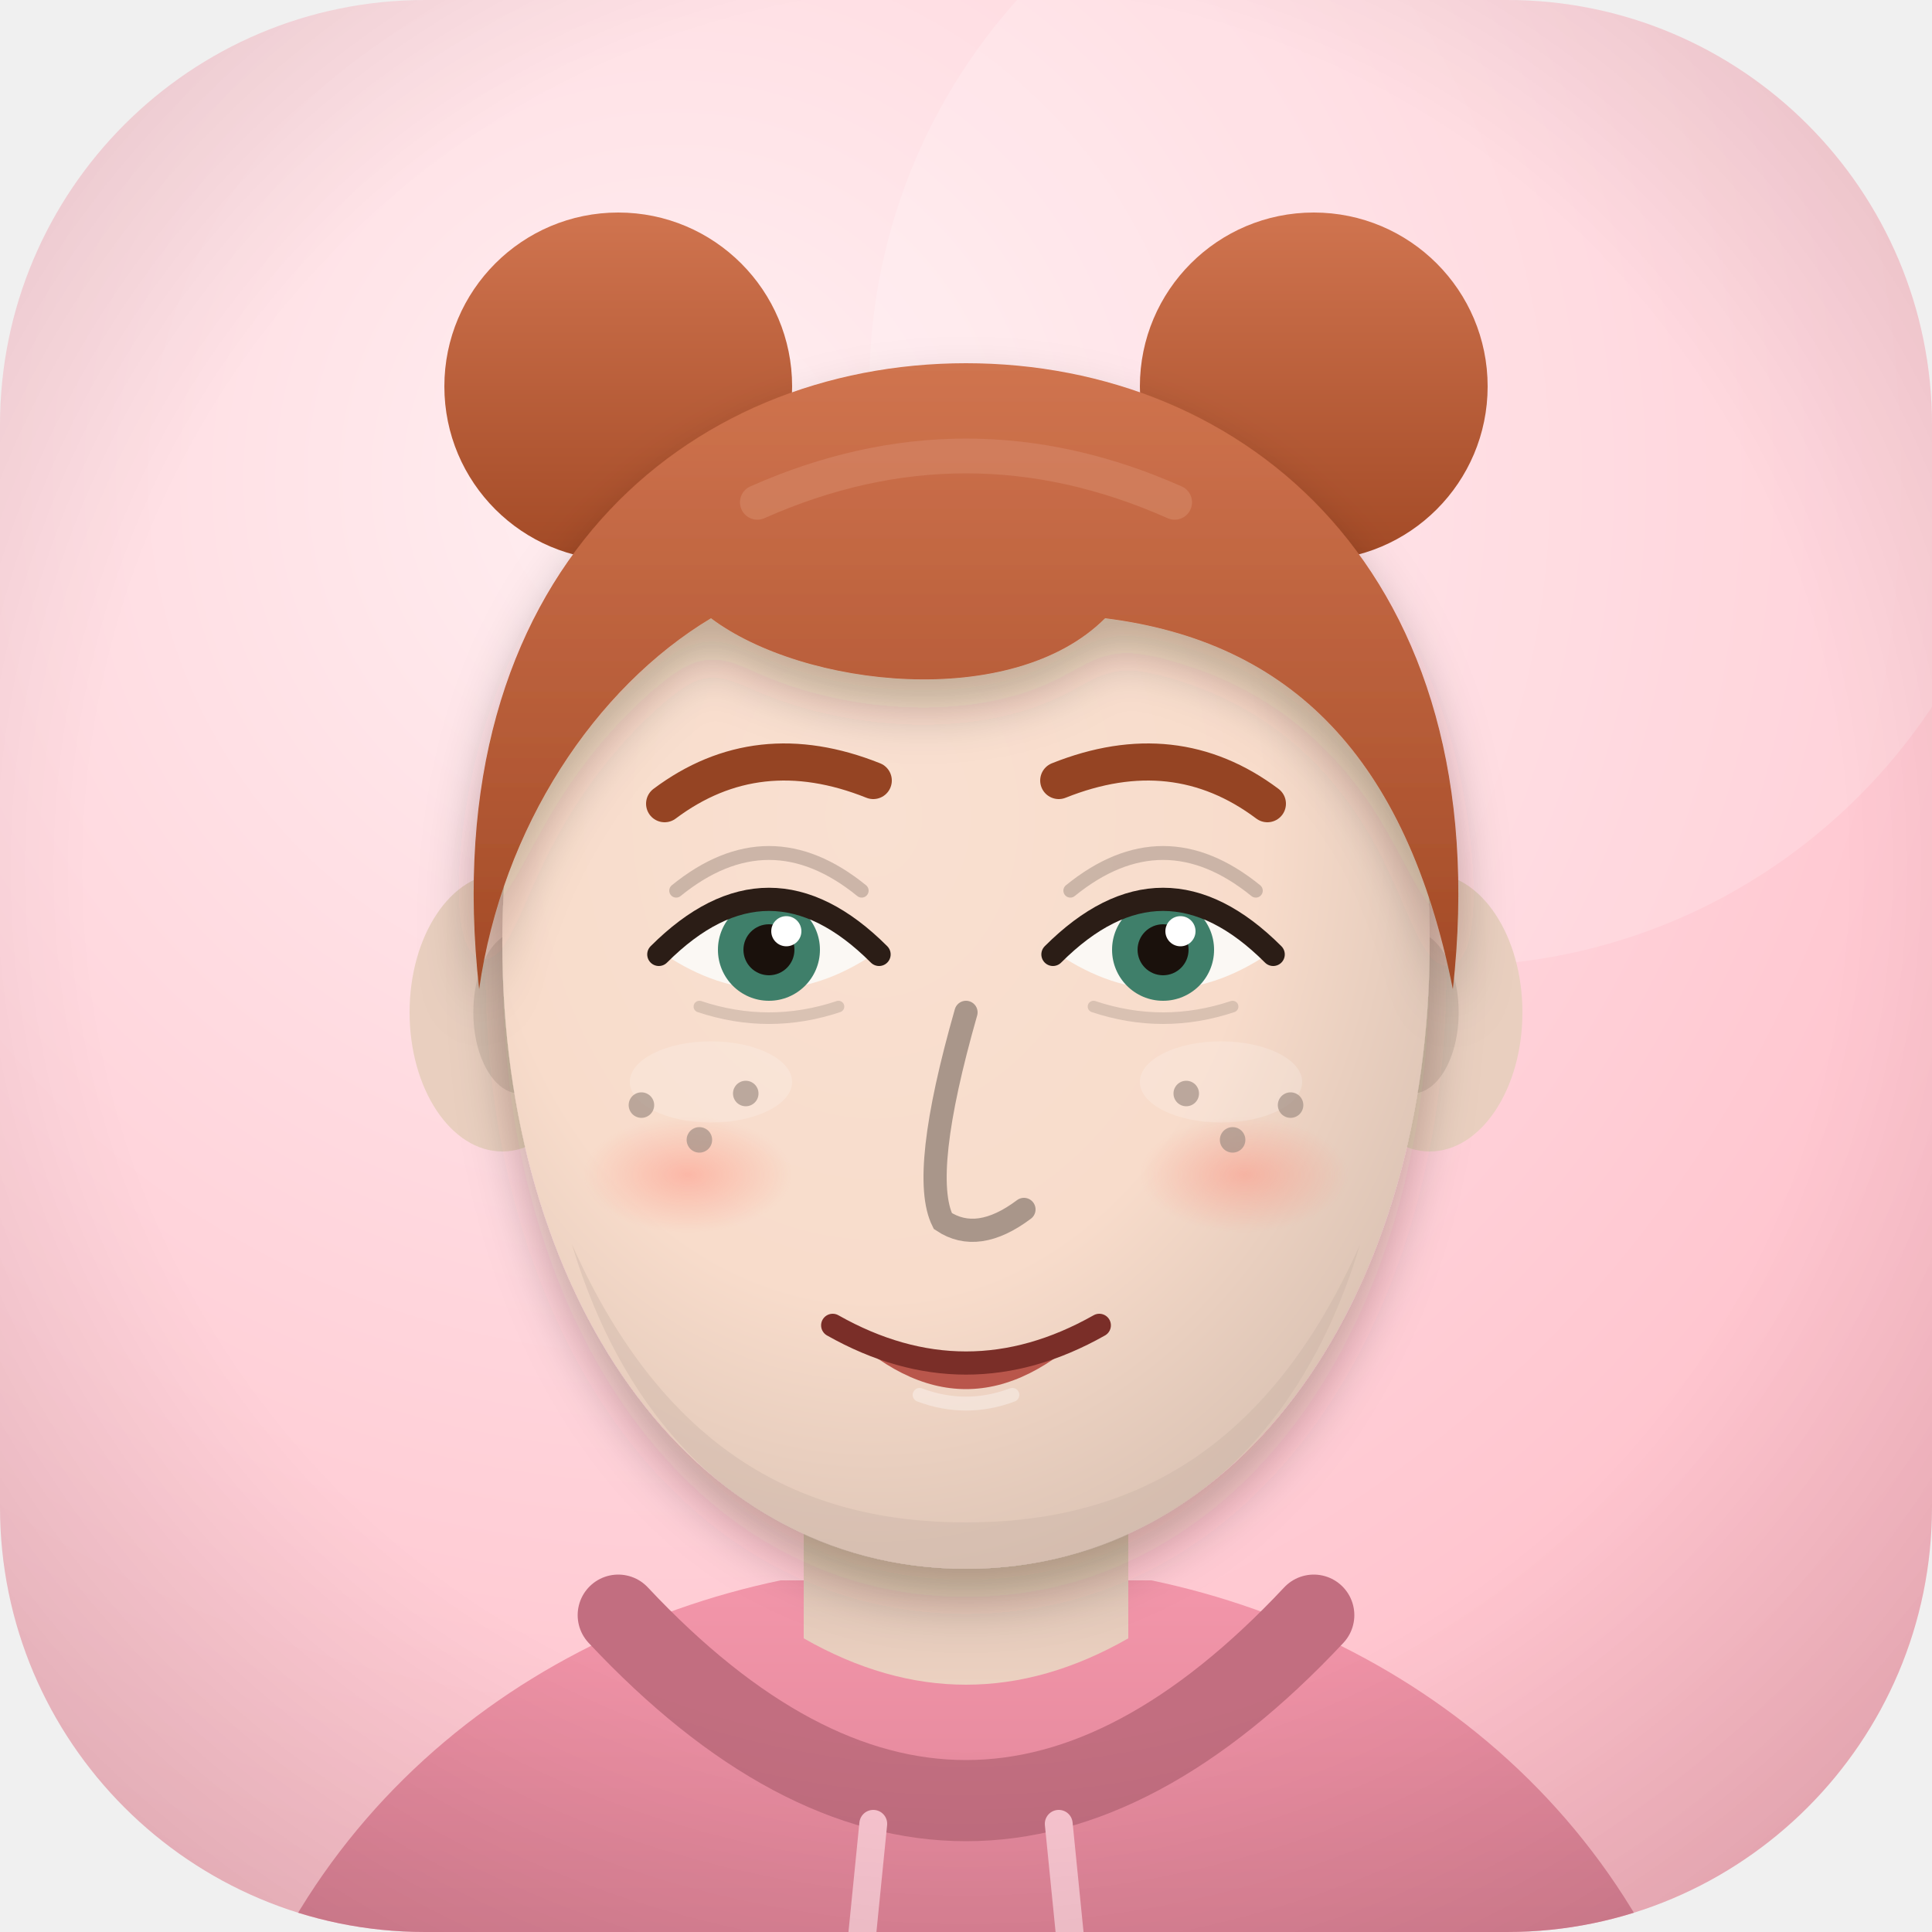
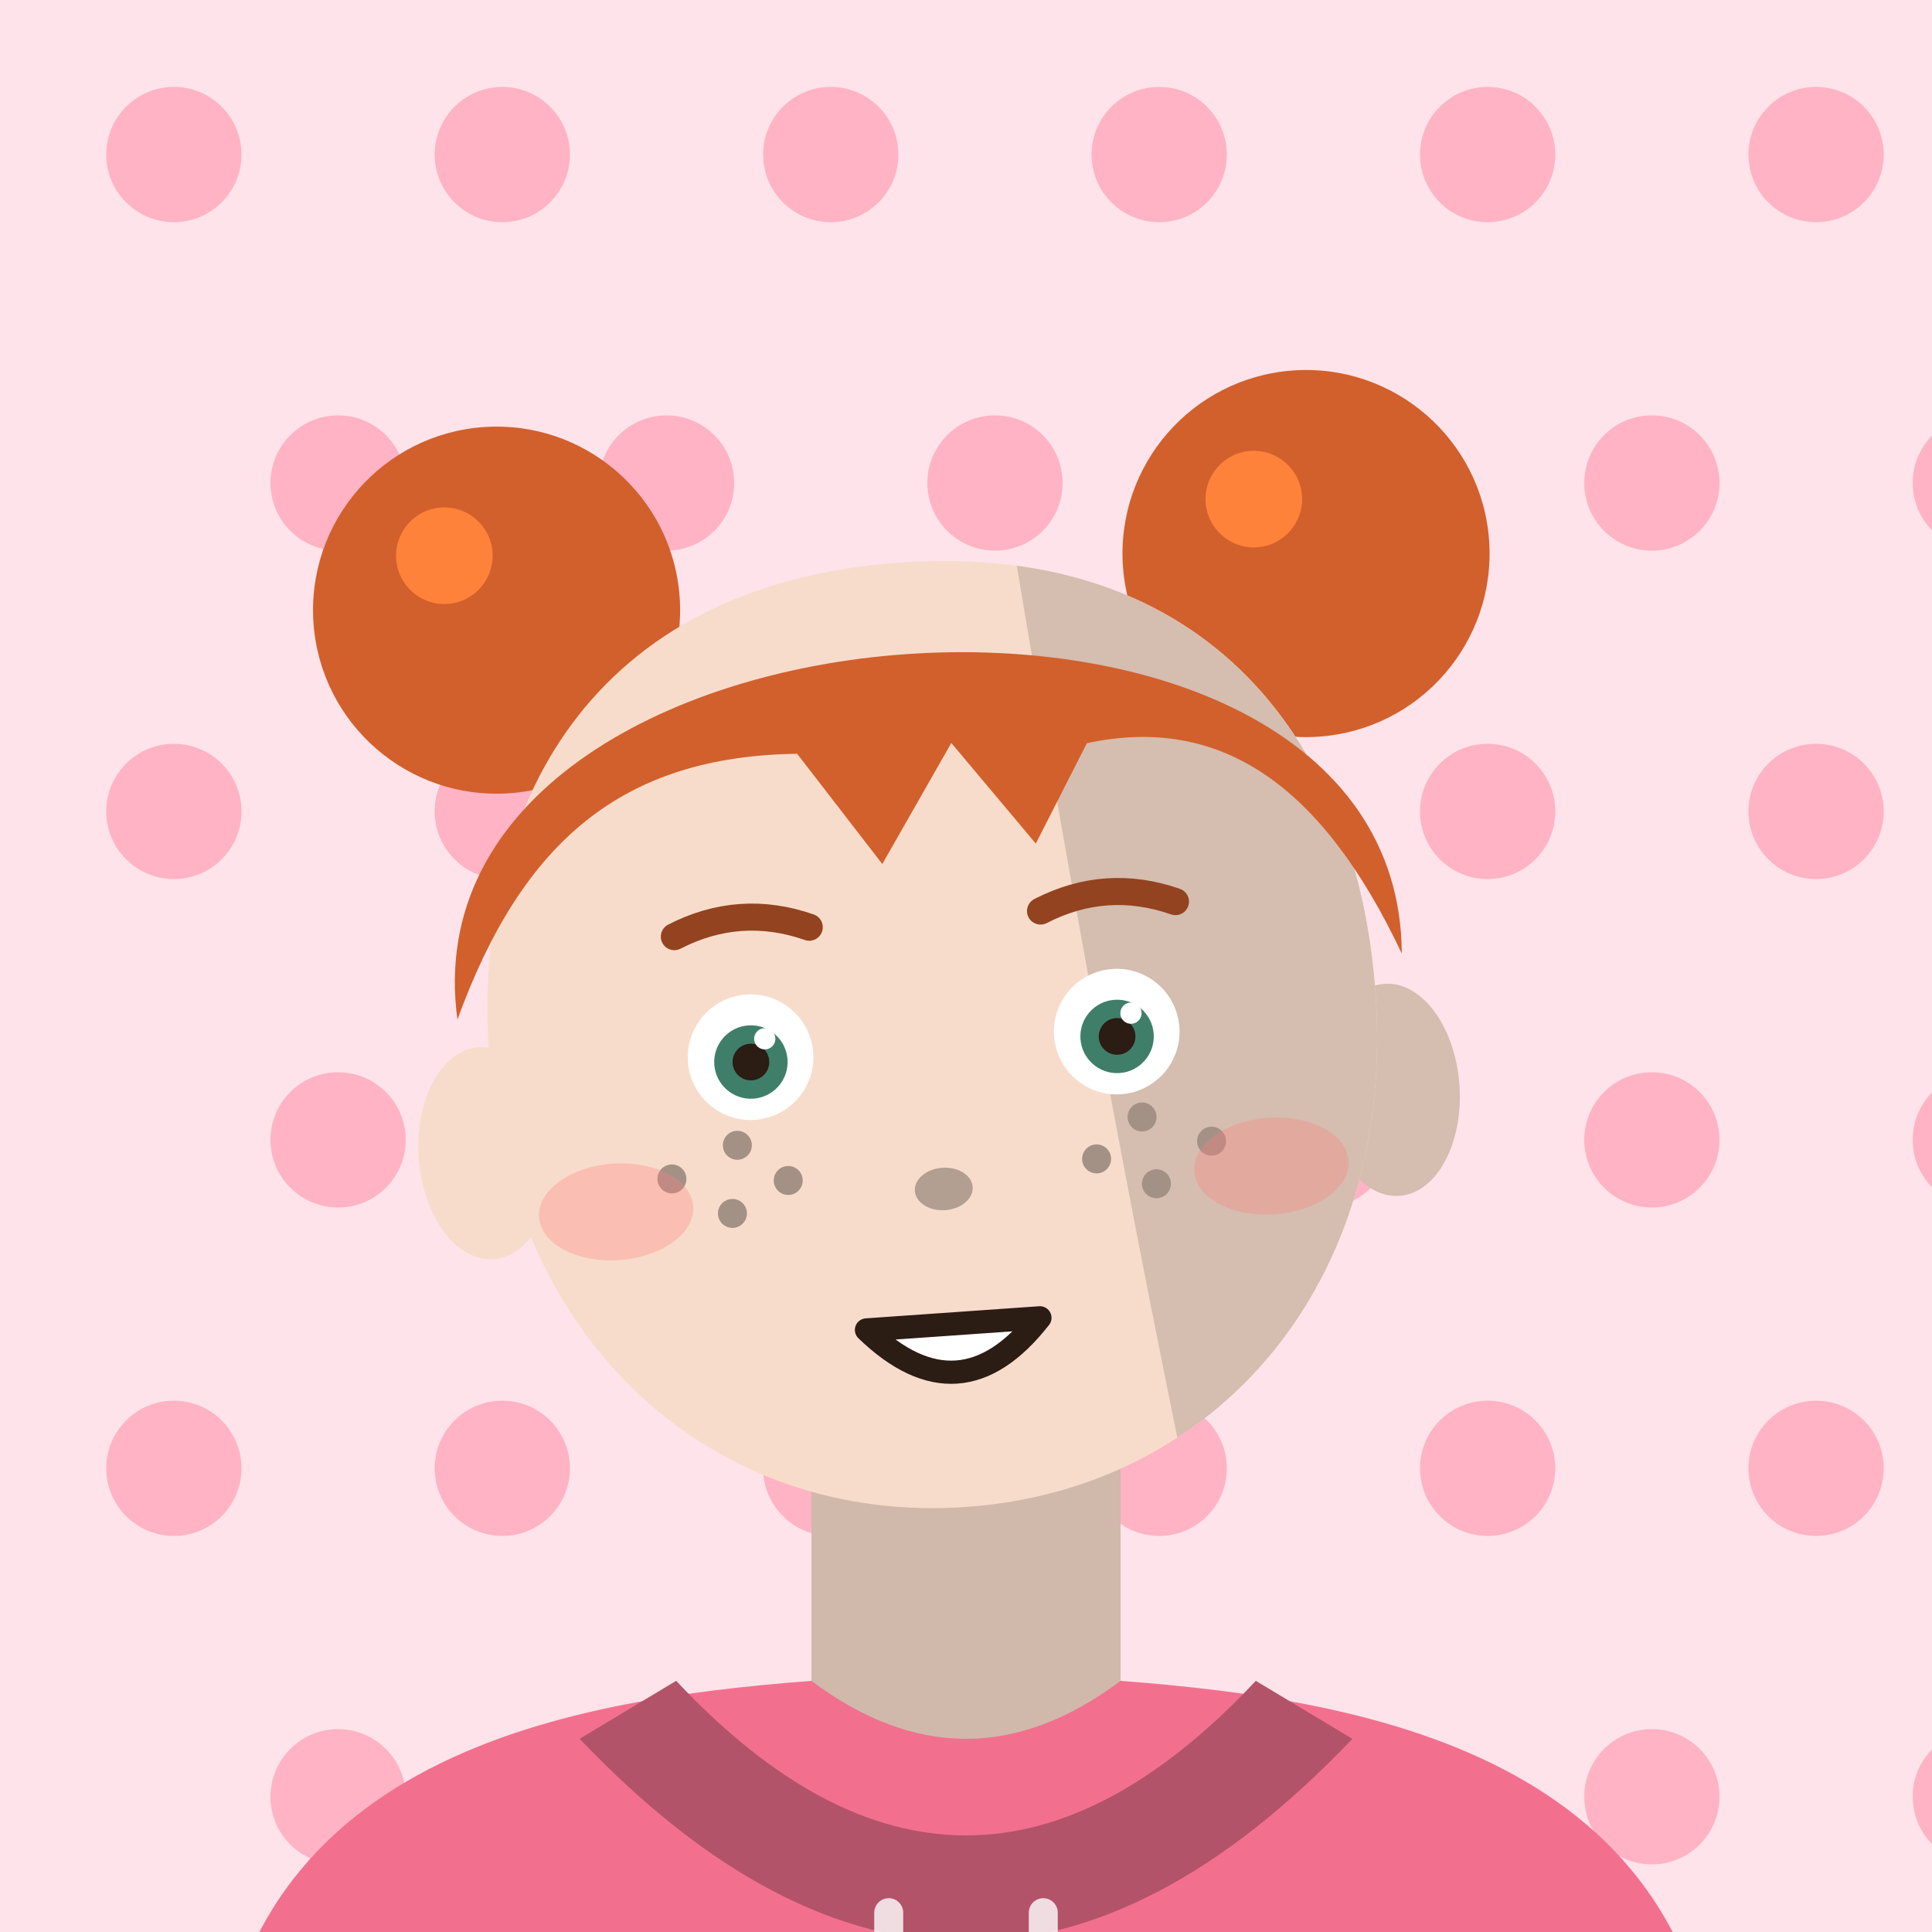
- <svg xmlns="http://www.w3.org/2000/svg" viewBox="0 0 200 200" width="200" height="200">
+ <svg xmlns="http://www.w3.org/2000/svg" viewBox="0 0 200 200">
  <defs>
-     <radialGradient id="p3bg" cx="0.35" cy="0.25" r="0.9">
-       <stop offset="0" stop-color="#fff0f2" stop-opacity="1" />
-       <stop offset="1" stop-color="#ffb9c5" stop-opacity="1" />
-     </radialGradient>
-     <radialGradient id="p3sk" cx="0.4" cy="0.35" r="0.7">
-       <stop offset="0" stop-color="#f9e0d1" stop-opacity="1" />
-       <stop offset="0.6" stop-color="#f8dccb" stop-opacity="1" />
-       <stop offset="1" stop-color="#dac2b3" stop-opacity="1" />
-     </radialGradient>
-     <linearGradient id="p3nk" x1="0" y1="0" x2="0" y2="1">
-       <stop offset="0" stop-color="#cbb4a6" stop-opacity="1" />
-       <stop offset="1" stop-color="#ecd1c1" stop-opacity="1" />
-     </linearGradient>
-     <linearGradient id="p3hr" x1="0" y1="0" x2="0" y2="1">
-       <stop offset="0" stop-color="#d0744f" stop-opacity="1" />
-       <stop offset="1" stop-color="#a34a26" stop-opacity="1" />
-     </linearGradient>
-     <linearGradient id="p3cl" x1="0" y1="0" x2="0" y2="1">
-       <stop offset="0" stop-color="#f396aa" stop-opacity="1" />
-       <stop offset="1" stop-color="#ce7588" stop-opacity="1" />
-     </linearGradient>
-     <radialGradient id="p3bl" cx="0.5" cy="0.5" r="0.5">
-       <stop offset="0" stop-color="#ff8b7a" stop-opacity="0.45" />
-       <stop offset="1" stop-color="#ff8b7a" stop-opacity="0" />
-     </radialGradient>
-     <radialGradient id="p3vg" cx="0.5" cy="0.45" r="0.75">
-       <stop offset="0.6" stop-color="#000" stop-opacity="0" />
-       <stop offset="1" stop-color="#000" stop-opacity="0.16" />
-     </radialGradient>
-     <clipPath id="p3cp">
-       <rect width="200" height="200" rx="44" />
+     <clipPath id="c309358918">
+       <path d="M100 44 C132 44 146 66 146 92 C146 122 126 142 100 142 C74 142 54 122 54 92 C54 66 68 44 100 44 Z" />
    </clipPath>
-     <filter id="p3rm" x="-20%" y="-20%" width="140%" height="140%">
-       <feDropShadow dx="0" dy="2.5" stdDeviation="2.2" flood-color="#2b1a10" flood-opacity="0.28" />
-     </filter>
+     <clipPath id="c309358918f">
+       <rect width="200" height="200" />
+     </clipPath>
  </defs>
-   <g clip-path="url(#p3cp)">
-     <rect width="200" height="200" fill="url(#p3bg)" />
-     <circle cx="150" cy="40" r="60" fill="#fff" opacity="0.18" />
-     <g transform="translate(100 112) scale(1.2) translate(-100 -104)">
-       <circle cx="70" cy="44" r="15" fill="url(#p3hr)" />
-       <circle cx="130" cy="44" r="15" fill="url(#p3hr)" />
-       <path d="M34 200 C38 170 60 152 84 147 L116 147 C140 152 162 170 166 200 Z" fill="url(#p3cl)" />
-       <path d="M70 150 Q100 182 130 150" stroke="#c26e80" stroke-width="7" fill="none" stroke-linecap="round" />
-       <path d="M92 168 L90 188 M108 168 L110 188" stroke="#f9c5d0" stroke-width="2.4" stroke-linecap="round" />
-       <path d="M86 130 L86 152 Q100 160 114 152 L114 130 Z" fill="url(#p3nk)" />
-       <path d="M86 140 Q100 150 114 140 L114 134 Q100 144 86 134 Z" fill="#baa598" opacity="0.35" />
-       <ellipse cx="60" cy="98" rx="8" ry="12" fill="#e9cfbf" />
-       <ellipse cx="61.5" cy="98" rx="4" ry="7" fill="#c6b0a2" opacity="0.6" />
-       <ellipse cx="140" cy="98" rx="8" ry="12" fill="#e9cfbf" />
-       <ellipse cx="138.5" cy="98" rx="4" ry="7" fill="#c6b0a2" opacity="0.6" />
-       <path d="M100 46 C126 46 140 64 140 92 C140 122 124 146 100 146 C76 146 60 122 60 92 C60 64 74 46 100 46 Z" fill="url(#p3sk)" filter="url(#p3rm)" />
-       <path d="M66 118 C72 138 86 146 100 146 C114 146 128 138 134 118 C126 136 114 142 100 142 C86 142 74 136 66 118 Z" fill="#c6b0a2" opacity="0.35" />
-       <ellipse cx="78" cy="104" rx="7" ry="3.5" fill="#fff" opacity="0.18" />
-       <ellipse cx="122" cy="104" rx="7" ry="3.5" fill="#fff" opacity="0.18" />
-       <ellipse cx="76" cy="112" rx="9" ry="5" fill="url(#p3bl)" />
-       <ellipse cx="124" cy="112" rx="9" ry="5" fill="url(#p3bl)" />
-       <circle cx="72" cy="106" r="1.1" fill="#a18f84" opacity="0.7" />
-       <circle cx="77" cy="109" r="1.1" fill="#a18f84" opacity="0.7" />
-       <circle cx="81" cy="105" r="1.1" fill="#a18f84" opacity="0.7" />
-       <circle cx="119" cy="105" r="1.1" fill="#a18f84" opacity="0.7" />
-       <circle cx="123" cy="109" r="1.1" fill="#a18f84" opacity="0.7" />
-       <circle cx="128" cy="106" r="1.1" fill="#a18f84" opacity="0.7" />
-       <path d="M74 80 Q82 74 92 78" stroke="#954423" stroke-width="3.2" fill="none" stroke-linecap="round" />
-       <path d="M126 80 Q118 74 108 78" stroke="#954423" stroke-width="3.2" fill="none" stroke-linecap="round" />
-       <path d="M74 93 Q83 84 92 93 Q83 99 74 93 Z" fill="#fbf8f4" />
-       <circle cx="83" cy="92.6" r="4.4" fill="#3f7f6a" />
-       <circle cx="83" cy="92.6" r="2.2" fill="#1a110c" />
-       <circle cx="84.5" cy="91" r="1.3" fill="#fff" />
-       <path d="M73.5 93 Q83 83.5 92.5 93" stroke="#2b1d16" stroke-width="2" fill="none" stroke-linecap="round" />
-       <path d="M75 87.5 Q83 81 91 87.5" stroke="#ae9a8e" stroke-width="1.2" fill="none" opacity="0.6" stroke-linecap="round" />
-       <path d="M77 97.5 Q83 99.5 89 97.5" stroke="#baa598" stroke-width="1" fill="none" opacity="0.5" stroke-linecap="round" />
-       <path d="M108 93 Q117 84 126 93 Q117 99 108 93 Z" fill="#fbf8f4" />
-       <circle cx="117" cy="92.6" r="4.4" fill="#3f7f6a" />
-       <circle cx="117" cy="92.6" r="2.2" fill="#1a110c" />
-       <circle cx="118.5" cy="91" r="1.3" fill="#fff" />
-       <path d="M107.5 93 Q117 83.5 126.5 93" stroke="#2b1d16" stroke-width="2" fill="none" stroke-linecap="round" />
-       <path d="M109 87.5 Q117 81 125 87.5" stroke="#ae9a8e" stroke-width="1.2" fill="none" opacity="0.6" stroke-linecap="round" />
-       <path d="M111 97.5 Q117 99.5 123 97.5" stroke="#baa598" stroke-width="1" fill="none" opacity="0.5" stroke-linecap="round" />
-       <path d="M100 98 Q96 112 98 116 Q101 118 105 115" stroke="#a9968a" stroke-width="2" fill="none" stroke-linecap="round" />
-       <path d="M89 125 Q100 131 111 125 Q100 136 89 125 Z" fill="#b9564b" />
-       <path d="M88.5 125 Q100 131.5 111.5 125" stroke="#7a2e28" stroke-width="2" fill="none" stroke-linecap="round" />
-       <path d="M96 131 Q100 132.5 104 131" stroke="#fff" stroke-width="1.2" fill="none" opacity="0.35" stroke-linecap="round" />
-       <g filter="url(#p3rm)">
-         <path d="M58 96 C54 60 76 42 100 42 C124 42 146 60 142 96 C138 76 128 66 112 64 C104 72 86 70 78 64 C68 70 60 82 58 96 Z" fill="url(#p3hr)" />
-         <path d="M82 54 Q100 46 118 54" stroke="#d78869" stroke-width="3" fill="none" stroke-linecap="round" opacity="0.55" />
+   <g clip-path="url(#c309358918f)">
+     <rect width="200" height="200" fill="#ffe3ea" />
+     <g fill="#ffb3c4">
+       <circle cx="18" cy="16" r="7" />
+       <circle cx="52" cy="16" r="7" />
+       <circle cx="86" cy="16" r="7" />
+       <circle cx="120" cy="16" r="7" />
+       <circle cx="154" cy="16" r="7" />
+       <circle cx="188" cy="16" r="7" />
+       <circle cx="35" cy="50" r="7" />
+       <circle cx="69" cy="50" r="7" />
+       <circle cx="103" cy="50" r="7" />
+       <circle cx="137" cy="50" r="7" />
+       <circle cx="171" cy="50" r="7" />
+       <circle cx="205" cy="50" r="7" />
+       <circle cx="18" cy="84" r="7" />
+       <circle cx="52" cy="84" r="7" />
+       <circle cx="86" cy="84" r="7" />
+       <circle cx="120" cy="84" r="7" />
+       <circle cx="154" cy="84" r="7" />
+       <circle cx="188" cy="84" r="7" />
+       <circle cx="35" cy="118" r="7" />
+       <circle cx="69" cy="118" r="7" />
+       <circle cx="103" cy="118" r="7" />
+       <circle cx="137" cy="118" r="7" />
+       <circle cx="171" cy="118" r="7" />
+       <circle cx="205" cy="118" r="7" />
+       <circle cx="18" cy="152" r="7" />
+       <circle cx="52" cy="152" r="7" />
+       <circle cx="86" cy="152" r="7" />
+       <circle cx="120" cy="152" r="7" />
+       <circle cx="154" cy="152" r="7" />
+       <circle cx="188" cy="152" r="7" />
+       <circle cx="35" cy="186" r="7" />
+       <circle cx="69" cy="186" r="7" />
+       <circle cx="103" cy="186" r="7" />
+       <circle cx="137" cy="186" r="7" />
+       <circle cx="171" cy="186" r="7" />
+       <circle cx="205" cy="186" r="7" />
+     </g>
+     <g transform="translate(0 14)">
+       <path d="M84 126 L84 164 Q100 176 116 164 L116 126 Z" fill="#d0b9ab" />
+       <path d="M22 208 C22 168 58 162 84 160 Q100 172 116 160 C142 162 178 168 178 208 Z" fill="#f2708e" />
+       <path d="M70 160 Q100 192 130 160 L140 166 Q100 208 60 166 Z" fill="#b35369" />
+       <path d="M92 184 v24 M108 184 v24" stroke="#fff" stroke-width="3" stroke-linecap="round" opacity="0.8" />
+       <g transform="rotate(-4 100 142)">
+         <circle cx="58" cy="46" r="19" fill="#d2602c" />
+         <circle cx="142" cy="46" r="19" fill="#d2602c" />
+         <circle cx="53" cy="40" r="5" fill="#ff823b" />
+         <circle cx="137" cy="40" r="5" fill="#ff823b" />
+         <ellipse cx="53" cy="102" rx="7" ry="11" fill="#f8dccb" />
+         <ellipse cx="147" cy="102" rx="7" ry="11" fill="#d5bdaf" />
+         <path d="M100 44 C132 44 146 66 146 92 C146 122 126 142 100 142 C74 142 54 122 54 92 C54 66 68 44 100 44 Z" fill="#f8dccb" />
+         <g clip-path="url(#c309358918)">
+           <path d="M108 0 L200 0 L200 200 L132 200 Q118 120 108 0 Z" fill="#d5bdaf" />
+         </g>
+         <path d="M51 88 C48 42 152 42 149 88 C142 70 132 62 118 64 L112 74 L104 63 L96 75 L88 63 C70 62 59 70 51 88 Z" fill="#d2602c" />
+         <path d="M88 81 Q81 78 74 81" fill="none" stroke="#93431f" stroke-width="2.8" stroke-linecap="round" />
+         <path d="M112 81 Q119 78 126 81" fill="none" stroke="#93431f" stroke-width="2.8" stroke-linecap="round" />
+         <circle cx="81" cy="94" r="6.5" fill="#fff" />
+         <circle cx="81" cy="94.5" r="3.8" fill="#3f7f6a" />
+         <circle cx="81" cy="94.5" r="1.9" fill="#2b1c14" />
+         <circle cx="82.6" cy="92.2" r="1.1" fill="#fff" />
+         <circle cx="119" cy="94" r="6.5" fill="#fff" />
+         <circle cx="119" cy="94.5" r="3.8" fill="#3f7f6a" />
+         <circle cx="119" cy="94.5" r="1.9" fill="#2b1c14" />
+         <circle cx="120.6" cy="92.2" r="1.1" fill="#fff" />
+         <ellipse cx="100" cy="109" rx="3" ry="2.2" fill="#b39e92" />
+         <path d="M91 123 Q100 133 109 123 Z" fill="#fff" stroke="#2b1c14" stroke-width="2.4" stroke-linejoin="round" />
+         <circle cx="84" cy="107" r="1.5" fill="#a49186" />
+         <circle cx="78" cy="110" r="1.5" fill="#a49186" />
+         <circle cx="72" cy="106" r="1.5" fill="#a49186" />
+         <circle cx="79" cy="103" r="1.5" fill="#a49186" />
+         <circle cx="116" cy="107" r="1.5" fill="#a49186" />
+         <circle cx="122" cy="110" r="1.5" fill="#a49186" />
+         <circle cx="128" cy="106" r="1.5" fill="#a49186" />
+         <circle cx="121" cy="103" r="1.5" fill="#a49186" />
+         <ellipse cx="66" cy="109" rx="8" ry="5" fill="#ff7d7d" opacity="0.32" />
+         <ellipse cx="134" cy="109" rx="8" ry="5" fill="#ff7d7d" opacity="0.32" />
      </g>
    </g>
-     <rect width="200" height="200" fill="url(#p3vg)" />
  </g>
</svg>
